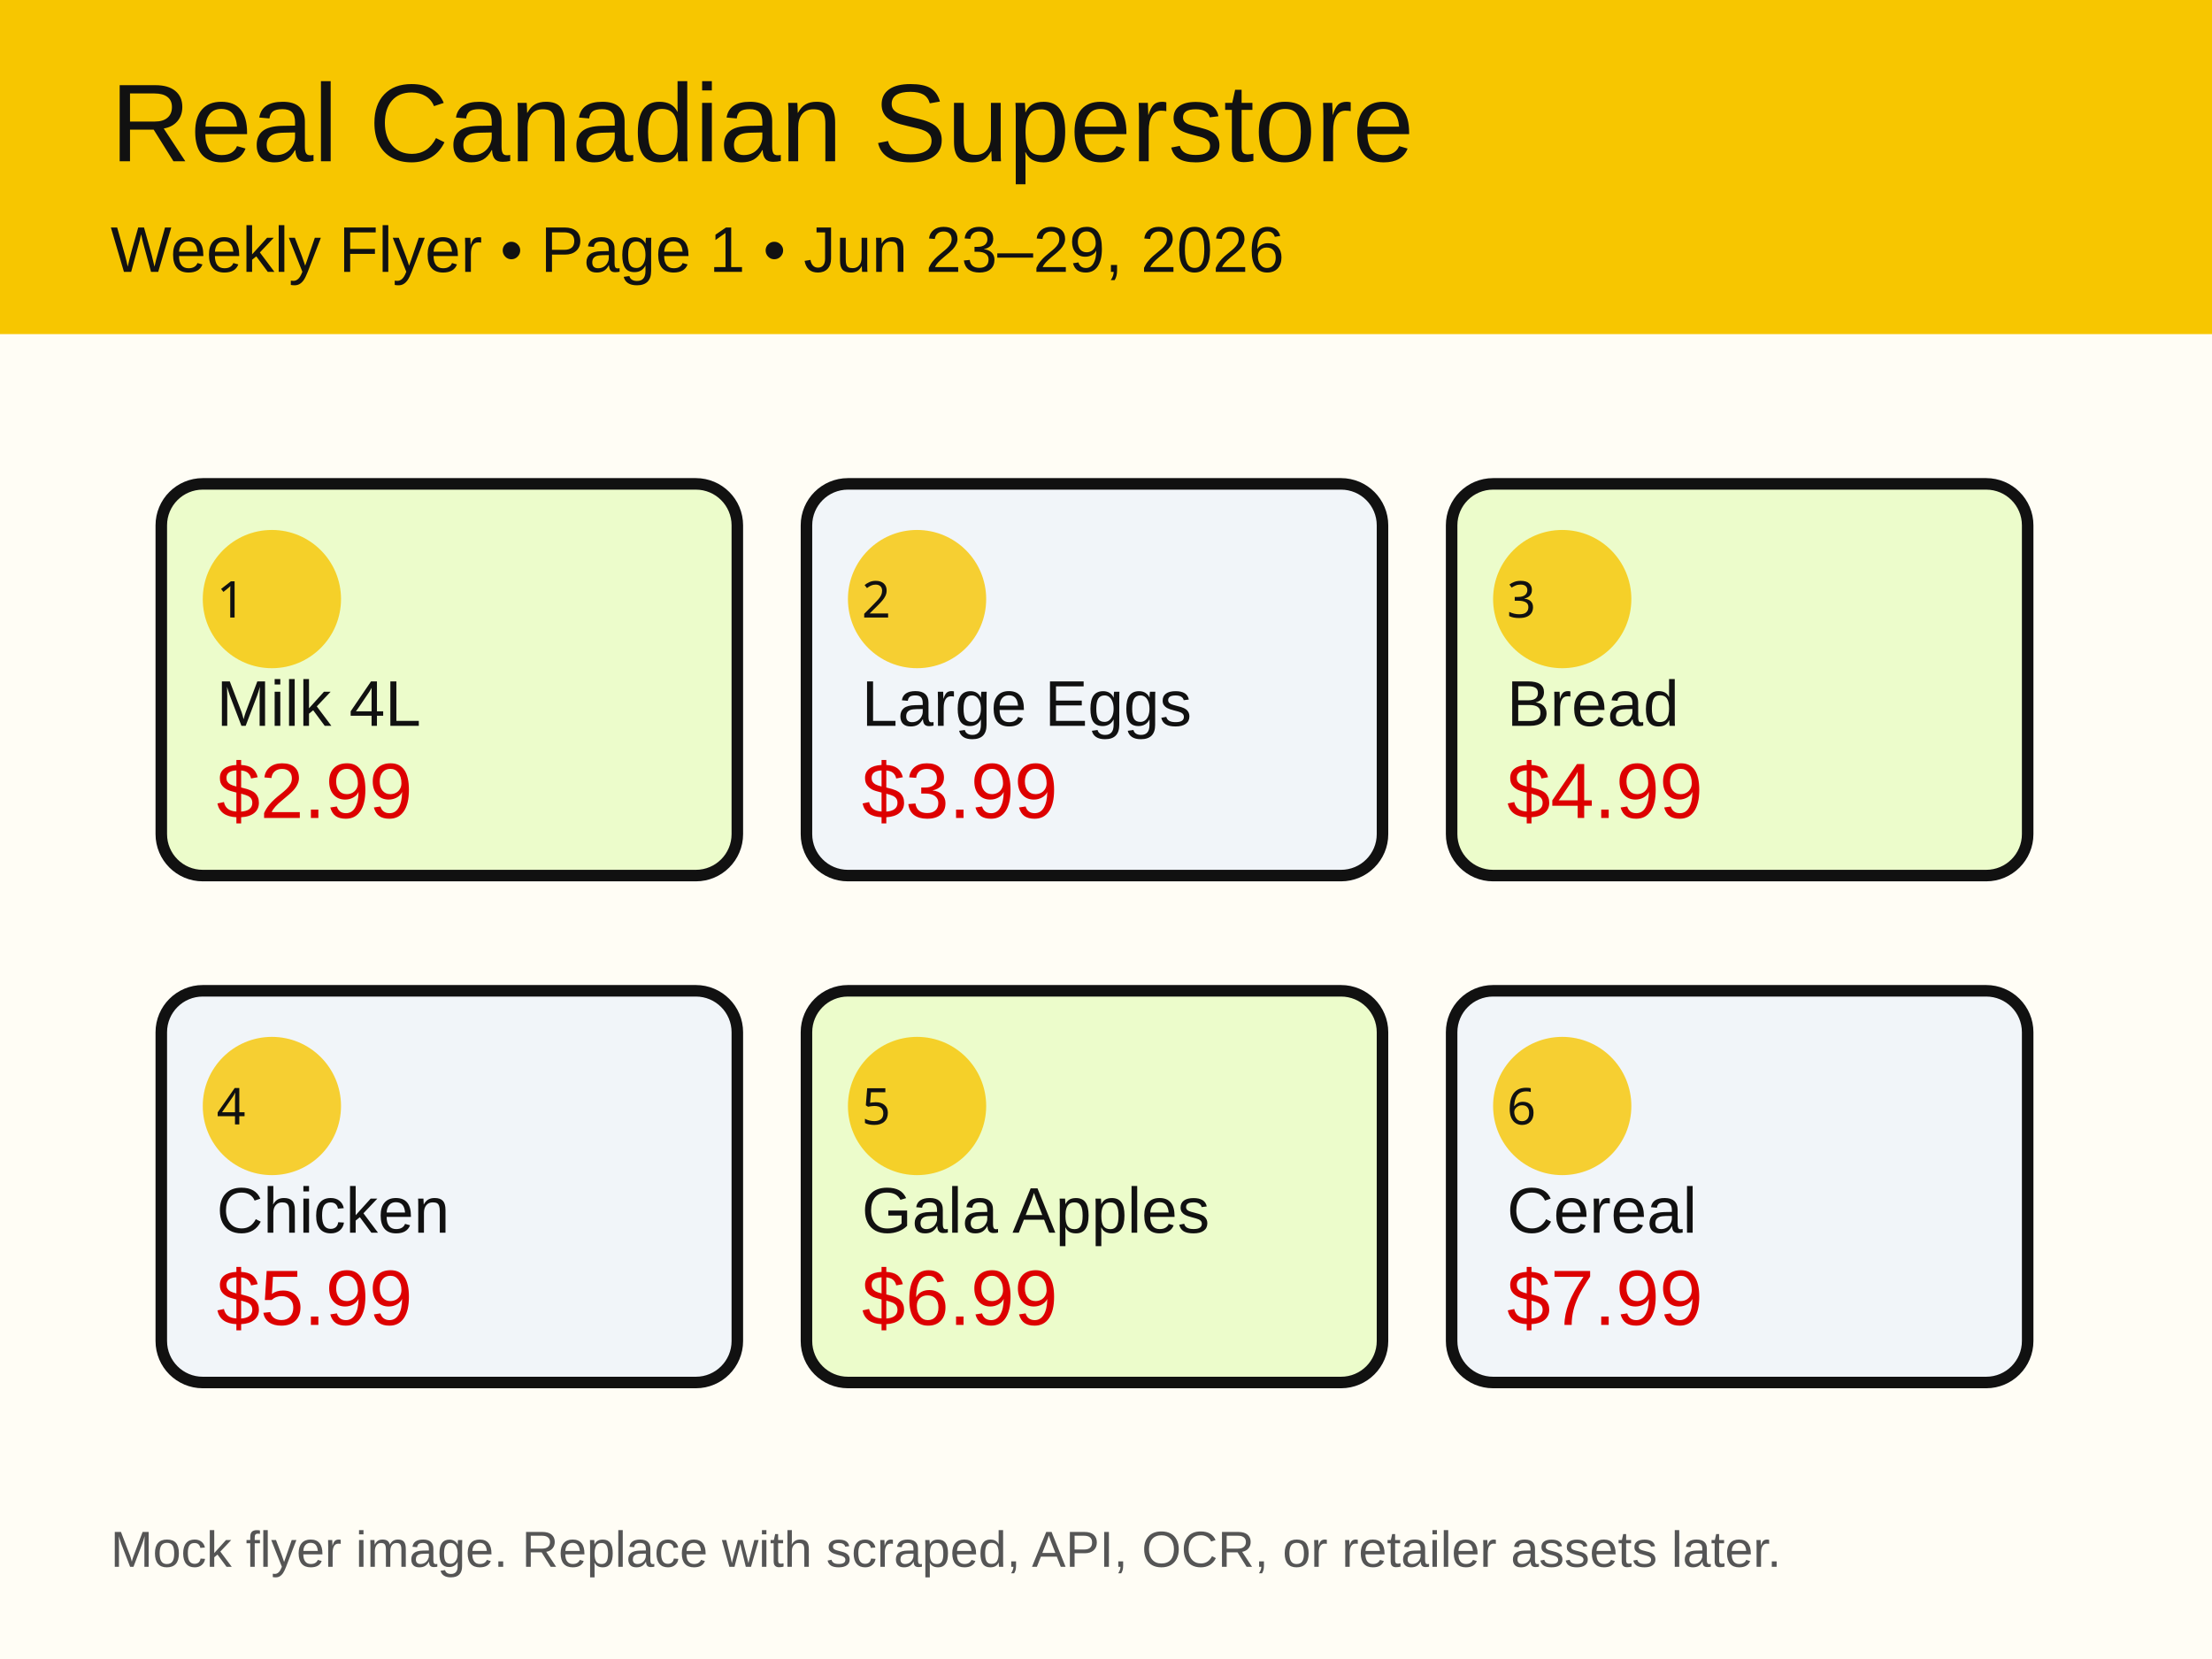
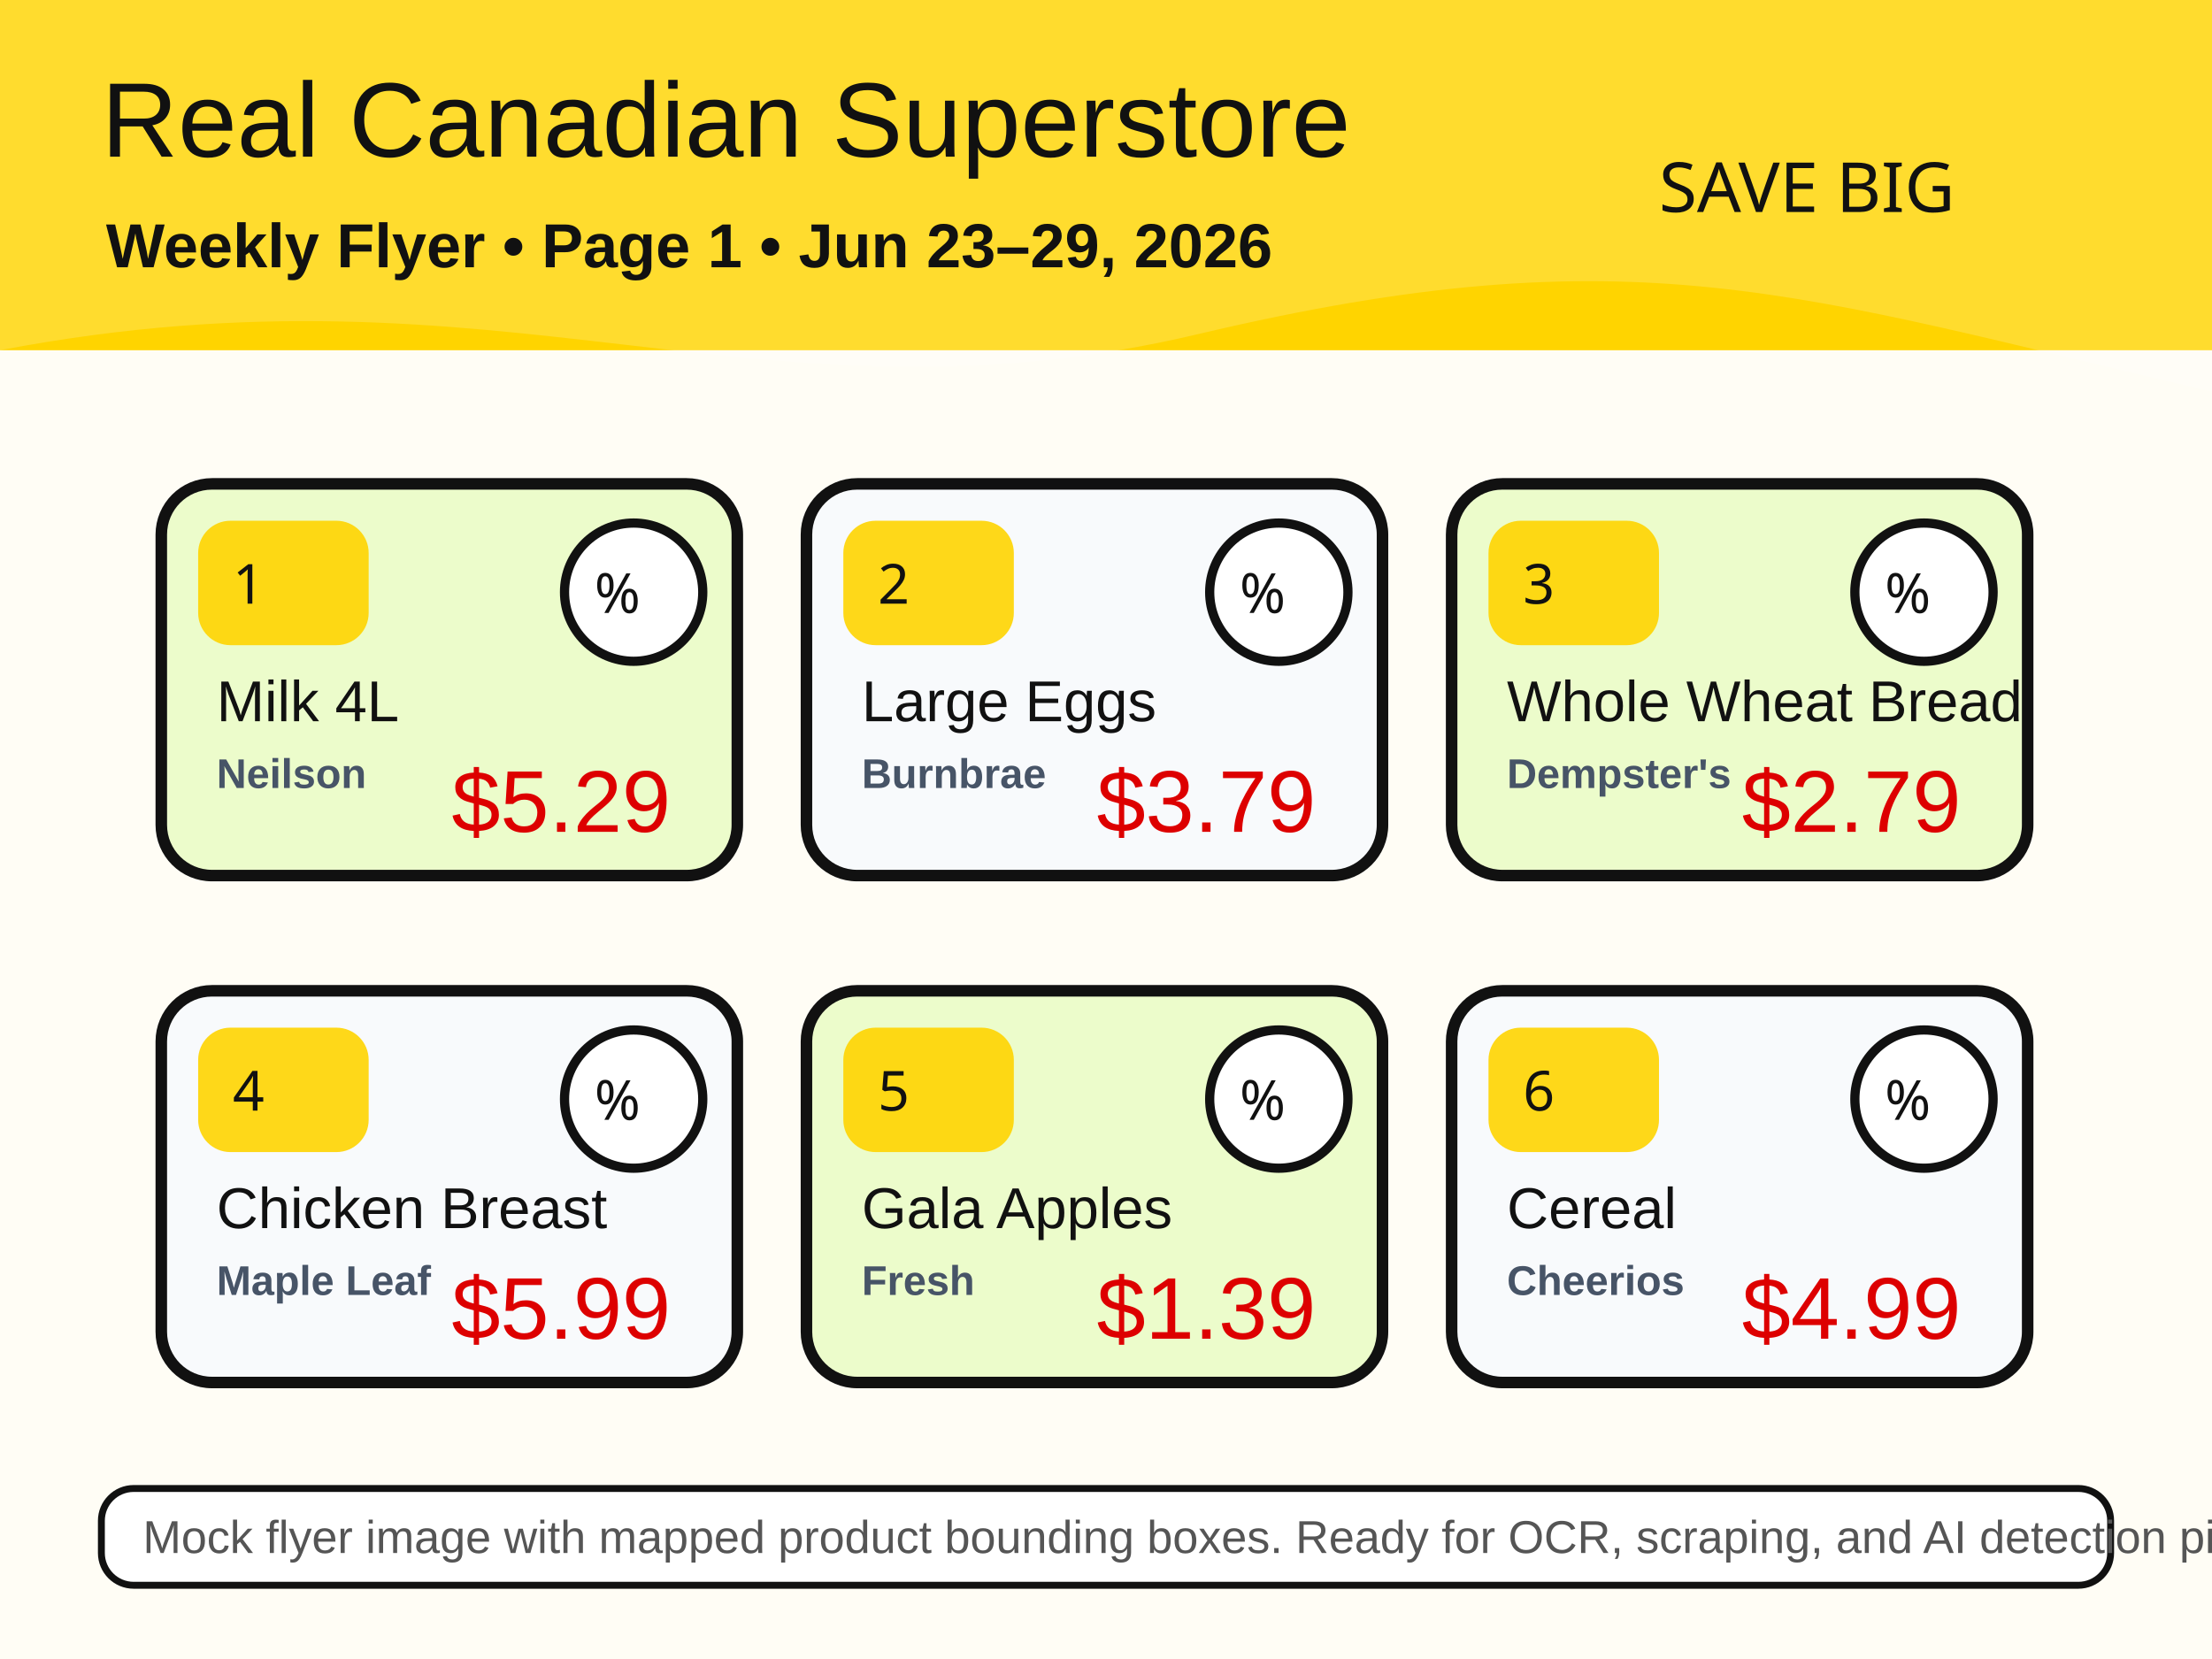
<svg xmlns="http://www.w3.org/2000/svg" width="960" height="720" viewBox="0 0 960 720">
  <rect width="960" height="720" fill="#fffdf5" />
-   <rect x="0" y="0" width="960" height="145" fill="#f7c600" />
-   <text x="48" y="70" font-family="Arial Black,Arial" font-size="48" fill="#111">Real Canadian Superstore</text>
-   <text x="48" y="118" font-family="Arial" font-size="28" fill="#111">Weekly Flyer • Page 1 • Jun 23–29, 2026</text>
+   <rect x="0" y="0" width="960" height="152" fill="#ffd400" />
+   <path d="M0 152 C220 110 330 190 520 145 S780 128 960 170 V0 H0Z" fill="#ffffff" opacity=".18" />
+   <text x="44" y="68" font-family="Arial Black,Arial" font-size="46" fill="#111">Real Canadian Superstore</text>
+   <text x="46" y="116" font-family="Arial" font-size="27" font-weight="700" fill="#111">Weekly Flyer • Page 1 • Jun 23–29, 2026</text>
+   <text x="720" y="92" font-family="Arial Black" font-size="30" fill="#111">SAVE BIG</text>
  <g>
-     <rect x="70" y="210" width="250" height="170" rx="18" fill="#ecfccb" stroke="#111" stroke-width="5" />
-     <circle cx="118" cy="260" r="30" fill="#f7c600" opacity=".8" />
-     <text x="94" y="268" font-family="Arial Black" font-size="22" fill="#111">1</text>
-     <text x="94" y="315" font-family="Arial Black,Arial" font-size="28" fill="#111">Milk 4L</text>
-     <text x="94" y="355" font-family="Arial Black,Arial" font-size="34" fill="#d00">$2.99</text>
+     <rect x="70" y="210" width="250" height="170" rx="22" fill="#ecfccb" stroke="#111" stroke-width="5" />
+     <rect x="86" y="226" width="74" height="54" rx="14" fill="#ffd400" opacity=".9" />
+     <text x="101" y="262" font-family="Arial Black" font-size="24" fill="#111">1</text>
+     <circle cx="275" cy="257" r="30" fill="#fff" stroke="#111" stroke-width="4" />
+     <text x="258" y="266" font-family="Arial Black" font-size="24" fill="#111">%</text>
+     <text x="94" y="313" font-family="Arial Black,Arial" font-size="25" fill="#111">Milk 4L</text>
+     <text x="94" y="342" font-family="Arial" font-size="18" font-weight="700" fill="#475467">Neilson</text>
+     <text x="196" y="361" font-family="Arial Black,Arial" font-size="38" fill="#d00">$5.29</text>
  </g>
  <g>
-     <rect x="350" y="210" width="250" height="170" rx="18" fill="#f1f5f9" stroke="#111" stroke-width="5" />
-     <circle cx="398" cy="260" r="30" fill="#f7c600" opacity=".8" />
-     <text x="374" y="268" font-family="Arial Black" font-size="22" fill="#111">2</text>
-     <text x="374" y="315" font-family="Arial Black,Arial" font-size="28" fill="#111">Large Eggs</text>
-     <text x="374" y="355" font-family="Arial Black,Arial" font-size="34" fill="#d00">$3.99</text>
+     <rect x="350" y="210" width="250" height="170" rx="22" fill="#f8fafc" stroke="#111" stroke-width="5" />
+     <rect x="366" y="226" width="74" height="54" rx="14" fill="#ffd400" opacity=".9" />
+     <text x="381" y="262" font-family="Arial Black" font-size="24" fill="#111">2</text>
+     <circle cx="555" cy="257" r="30" fill="#fff" stroke="#111" stroke-width="4" />
+     <text x="538" y="266" font-family="Arial Black" font-size="24" fill="#111">%</text>
+     <text x="374" y="313" font-family="Arial Black,Arial" font-size="25" fill="#111">Large Eggs</text>
+     <text x="374" y="342" font-family="Arial" font-size="18" font-weight="700" fill="#475467">Burnbrae</text>
+     <text x="476" y="361" font-family="Arial Black,Arial" font-size="38" fill="#d00">$3.79</text>
  </g>
  <g>
-     <rect x="630" y="210" width="250" height="170" rx="18" fill="#ecfccb" stroke="#111" stroke-width="5" />
-     <circle cx="678" cy="260" r="30" fill="#f7c600" opacity=".8" />
-     <text x="654" y="268" font-family="Arial Black" font-size="22" fill="#111">3</text>
-     <text x="654" y="315" font-family="Arial Black,Arial" font-size="28" fill="#111">Bread</text>
-     <text x="654" y="355" font-family="Arial Black,Arial" font-size="34" fill="#d00">$4.99</text>
+     <rect x="630" y="210" width="250" height="170" rx="22" fill="#ecfccb" stroke="#111" stroke-width="5" />
+     <rect x="646" y="226" width="74" height="54" rx="14" fill="#ffd400" opacity=".9" />
+     <text x="661" y="262" font-family="Arial Black" font-size="24" fill="#111">3</text>
+     <circle cx="835" cy="257" r="30" fill="#fff" stroke="#111" stroke-width="4" />
+     <text x="818" y="266" font-family="Arial Black" font-size="24" fill="#111">%</text>
+     <text x="654" y="313" font-family="Arial Black,Arial" font-size="25" fill="#111">Whole Wheat Bread</text>
+     <text x="654" y="342" font-family="Arial" font-size="18" font-weight="700" fill="#475467">Dempster's</text>
+     <text x="756" y="361" font-family="Arial Black,Arial" font-size="38" fill="#d00">$2.79</text>
  </g>
  <g>
-     <rect x="70" y="430" width="250" height="170" rx="18" fill="#f1f5f9" stroke="#111" stroke-width="5" />
-     <circle cx="118" cy="480" r="30" fill="#f7c600" opacity=".8" />
-     <text x="94" y="488" font-family="Arial Black" font-size="22" fill="#111">4</text>
-     <text x="94" y="535" font-family="Arial Black,Arial" font-size="28" fill="#111">Chicken</text>
-     <text x="94" y="575" font-family="Arial Black,Arial" font-size="34" fill="#d00">$5.99</text>
+     <rect x="70" y="430" width="250" height="170" rx="22" fill="#f8fafc" stroke="#111" stroke-width="5" />
+     <rect x="86" y="446" width="74" height="54" rx="14" fill="#ffd400" opacity=".9" />
+     <text x="101" y="482" font-family="Arial Black" font-size="24" fill="#111">4</text>
+     <circle cx="275" cy="477" r="30" fill="#fff" stroke="#111" stroke-width="4" />
+     <text x="258" y="486" font-family="Arial Black" font-size="24" fill="#111">%</text>
+     <text x="94" y="533" font-family="Arial Black,Arial" font-size="25" fill="#111">Chicken Breast</text>
+     <text x="94" y="562" font-family="Arial" font-size="18" font-weight="700" fill="#475467">Maple Leaf</text>
+     <text x="196" y="581" font-family="Arial Black,Arial" font-size="38" fill="#d00">$5.99</text>
  </g>
  <g>
-     <rect x="350" y="430" width="250" height="170" rx="18" fill="#ecfccb" stroke="#111" stroke-width="5" />
-     <circle cx="398" cy="480" r="30" fill="#f7c600" opacity=".8" />
-     <text x="374" y="488" font-family="Arial Black" font-size="22" fill="#111">5</text>
-     <text x="374" y="535" font-family="Arial Black,Arial" font-size="28" fill="#111">Gala Apples</text>
-     <text x="374" y="575" font-family="Arial Black,Arial" font-size="34" fill="#d00">$6.99</text>
+     <rect x="350" y="430" width="250" height="170" rx="22" fill="#ecfccb" stroke="#111" stroke-width="5" />
+     <rect x="366" y="446" width="74" height="54" rx="14" fill="#ffd400" opacity=".9" />
+     <text x="381" y="482" font-family="Arial Black" font-size="24" fill="#111">5</text>
+     <circle cx="555" cy="477" r="30" fill="#fff" stroke="#111" stroke-width="4" />
+     <text x="538" y="486" font-family="Arial Black" font-size="24" fill="#111">%</text>
+     <text x="374" y="533" font-family="Arial Black,Arial" font-size="25" fill="#111">Gala Apples</text>
+     <text x="374" y="562" font-family="Arial" font-size="18" font-weight="700" fill="#475467">Fresh</text>
+     <text x="476" y="581" font-family="Arial Black,Arial" font-size="38" fill="#d00">$1.39</text>
  </g>
  <g>
-     <rect x="630" y="430" width="250" height="170" rx="18" fill="#f1f5f9" stroke="#111" stroke-width="5" />
-     <circle cx="678" cy="480" r="30" fill="#f7c600" opacity=".8" />
-     <text x="654" y="488" font-family="Arial Black" font-size="22" fill="#111">6</text>
-     <text x="654" y="535" font-family="Arial Black,Arial" font-size="28" fill="#111">Cereal</text>
-     <text x="654" y="575" font-family="Arial Black,Arial" font-size="34" fill="#d00">$7.99</text>
+     <rect x="630" y="430" width="250" height="170" rx="22" fill="#f8fafc" stroke="#111" stroke-width="5" />
+     <rect x="646" y="446" width="74" height="54" rx="14" fill="#ffd400" opacity=".9" />
+     <text x="661" y="482" font-family="Arial Black" font-size="24" fill="#111">6</text>
+     <circle cx="835" cy="477" r="30" fill="#fff" stroke="#111" stroke-width="4" />
+     <text x="818" y="486" font-family="Arial Black" font-size="24" fill="#111">%</text>
+     <text x="654" y="533" font-family="Arial Black,Arial" font-size="25" fill="#111">Cereal</text>
+     <text x="654" y="562" font-family="Arial" font-size="18" font-weight="700" fill="#475467">Cheerios</text>
+     <text x="756" y="581" font-family="Arial Black,Arial" font-size="38" fill="#d00">$4.99</text>
  </g>
-   <text x="48" y="680" font-family="Arial" font-size="22" fill="#555">Mock flyer image. Replace with scraped, API, OCR, or retailer assets later.</text>
+   <rect x="44" y="646" width="872" height="42" rx="14" fill="#fff" stroke="#111" stroke-width="3" />
+   <text x="62" y="674" font-family="Arial" font-size="20" fill="#555">Mock flyer image with mapped product bounding boxes. Ready for OCR, scraping, and AI detection pipelines.</text>
</svg>
